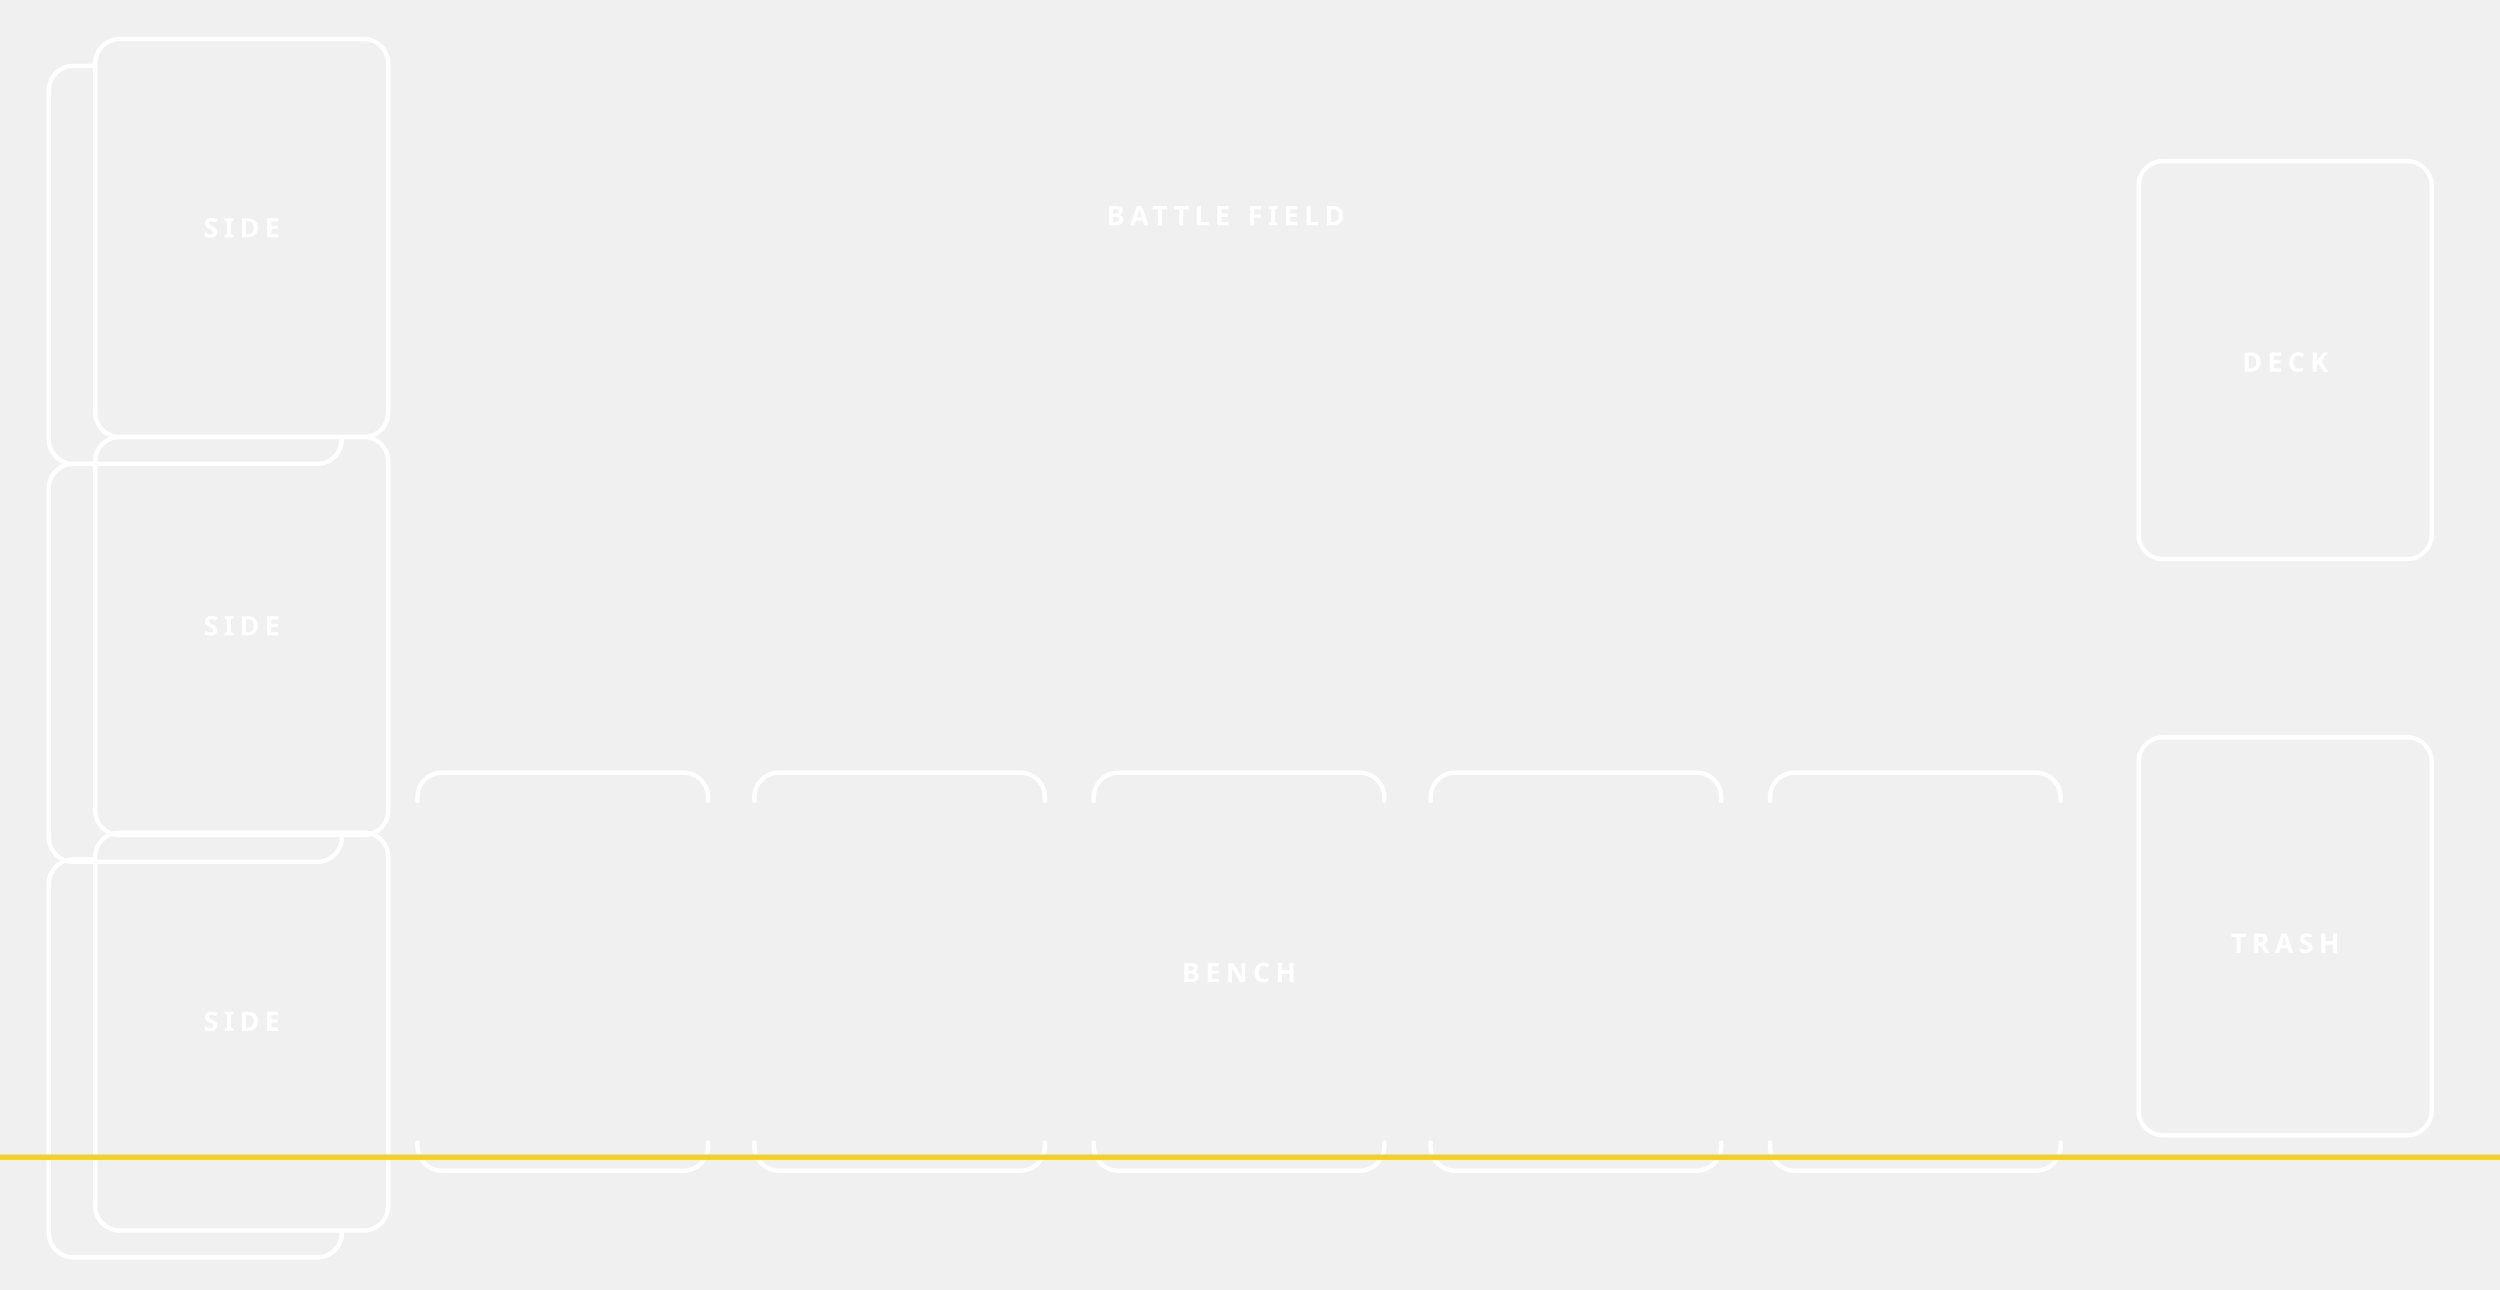
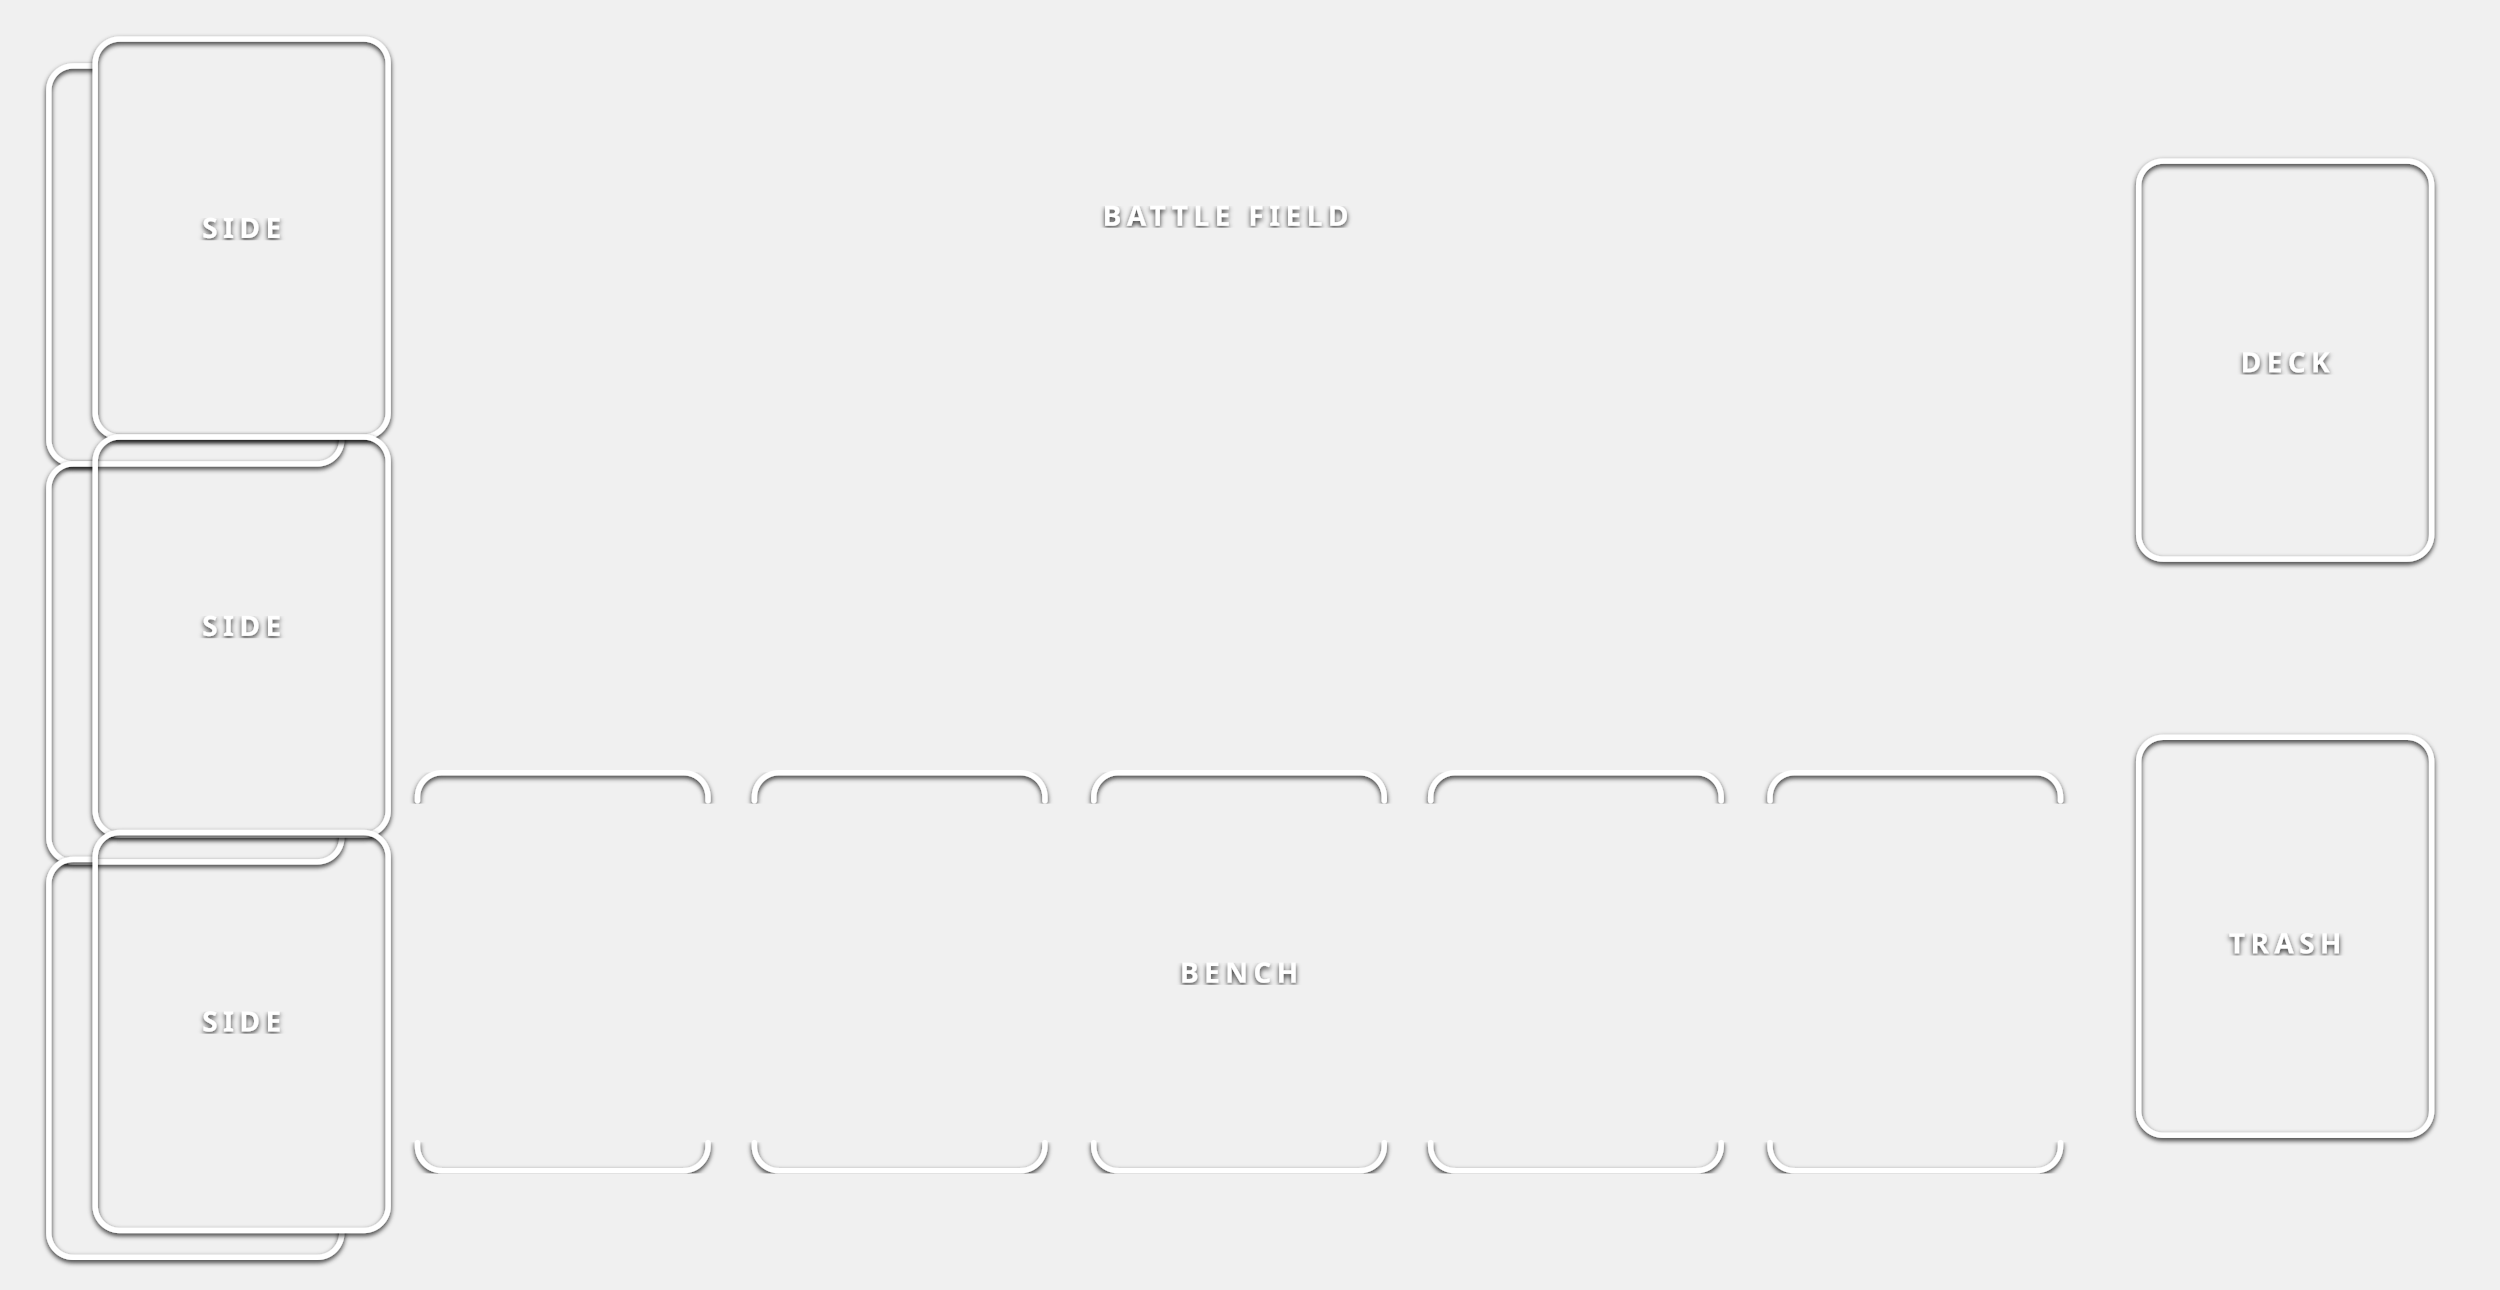
- <svg xmlns="http://www.w3.org/2000/svg" viewBox="0 0 1024 528" width="1024" height="528">
+ <svg xmlns="http://www.w3.org/2000/svg" viewBox="0 0 1024 528" shape-rendering="geometricPrecision" text-rendering="geometricPrecision">
  <defs>
+     <filter id="zone-shadow" x="-10%" y="-10%" width="120%" height="120%">
+       <feDropShadow dx="0" dy="0" stdDeviation="0.8" flood-color="#000000" flood-opacity="0.95" />
+       <feDropShadow dx="0" dy="1" stdDeviation="1" flood-color="#000000" flood-opacity="0.85" />
+     </filter>
    <style>
      .zone-stroke {
        fill: none;
        stroke: #FFFFFF;
-         stroke-width: 1.8;
+         stroke-width: 2.2;
        stroke-linecap: round;
        stroke-linejoin: round;
+         filter: url(#zone-shadow);
      }
      .zone-text {
        fill: #FFFFFF;
        font-family: 'Futura', 'Trebuchet MS', 'Century Gothic', 'Montserrat', 'Arial Black', sans-serif;
-         font-weight: 700;
-         font-size: 11px;
+         font-weight: 800;
+         font-size: 11.5px;
        letter-spacing: 2.2px;
        text-anchor: middle;
        dominant-baseline: central;
+         filter: url(#zone-shadow);
      }
      .yellow-line {
        stroke: #F7D117;
-         stroke-width: 2.2;
+         stroke-width: 2.4;
        fill: none;
+         filter: url(#zone-shadow);
      }
    </style>
    <clipPath id="clip-back-card-1">
      <path d="M 0 0 L 1024 0 L 1024 528 L 0 528 Z M 39 16 H 159 V 179 H 39 Z" clip-rule="evenodd" />
    </clipPath>
    <clipPath id="clip-back-card-2">
      <path d="M 0 0 L 1024 0 L 1024 528 L 0 528 Z M 39 179 H 159 V 341 H 39 Z" clip-rule="evenodd" />
    </clipPath>
    <clipPath id="clip-back-card-3">
      <path d="M 0 0 L 1024 0 L 1024 528 L 0 528 Z M 39 341 H 159 V 504 H 39 Z" clip-rule="evenodd" />
    </clipPath>
  </defs>
  <g id="prize-cards">
    <g id="prize-back-cards">
      <rect x="20" y="27" width="120" height="163" rx="10" ry="10" class="zone-stroke" clip-path="url(#clip-back-card-1)" />
      <rect x="20" y="190" width="120" height="163" rx="10" ry="10" class="zone-stroke" clip-path="url(#clip-back-card-2)" />
      <rect x="20" y="352" width="120" height="163" rx="10" ry="10" class="zone-stroke" clip-path="url(#clip-back-card-3)" />
    </g>
    <g id="prize-front-cards">
      <rect x="39" y="16" width="120" height="163" rx="10" ry="10" class="zone-stroke" />
      <text x="99" y="93" class="zone-text">SIDE</text>
      <rect x="39" y="179" width="120" height="163" rx="10" ry="10" class="zone-stroke" />
      <text x="99" y="256" class="zone-text">SIDE</text>
      <rect x="39" y="341" width="120" height="163" rx="10" ry="10" class="zone-stroke" />
      <text x="99" y="418" class="zone-text">SIDE</text>
    </g>
  </g>
  <g id="bench-zone">
    <g id="bench-slot-1">
      <path d="M 171 328 L 171 326.5 A 10 10 0 0 1 181 316.5 L 280 316.5 A 10 10 0 0 1 290 326.5 L 290 328" class="zone-stroke" />
      <path d="M 171 468 L 171 469.5 A 10 10 0 0 0 181 479.5 L 280 479.5 A 10 10 0 0 0 290 469.5 L 290 468" class="zone-stroke" />
    </g>
    <g id="bench-slot-2">
      <path d="M 309 328 L 309 326.5 A 10 10 0 0 1 319 316.5 L 418 316.5 A 10 10 0 0 1 428 326.5 L 428 328" class="zone-stroke" />
      <path d="M 309 468 L 309 469.5 A 10 10 0 0 0 319 479.5 L 418 479.5 A 10 10 0 0 0 428 469.5 L 428 468" class="zone-stroke" />
    </g>
    <g id="bench-slot-3">
      <path d="M 448 328 L 448 326.5 A 10 10 0 0 1 458 316.5 L 557 316.5 A 10 10 0 0 1 567 326.5 L 567 328" class="zone-stroke" />
      <path d="M 448 468 L 448 469.5 A 10 10 0 0 0 458 479.5 L 557 479.5 A 10 10 0 0 0 567 469.5 L 567 468" class="zone-stroke" />
    </g>
    <g id="bench-slot-4">
      <path d="M 586 328 L 586 326.5 A 10 10 0 0 1 596 316.5 L 695 316.5 A 10 10 0 0 1 705 326.5 L 705 328" class="zone-stroke" />
      <path d="M 586 468 L 586 469.5 A 10 10 0 0 0 596 479.5 L 695 479.5 A 10 10 0 0 0 705 469.5 L 705 468" class="zone-stroke" />
    </g>
    <g id="bench-slot-5">
      <path d="M 725 328 L 725 326.5 A 10 10 0 0 1 735 316.5 L 834 316.5 A 10 10 0 0 1 844 326.5 L 844 328" class="zone-stroke" />
      <path d="M 725 468 L 725 469.5 A 10 10 0 0 0 735 479.5 L 834 479.5 A 10 10 0 0 0 844 469.5 L 844 468" class="zone-stroke" />
    </g>
    <text x="507.5" y="398" class="zone-text">BENCH</text>
  </g>
  <g id="deck-zone">
    <rect x="876" y="66" width="120" height="163" rx="10" ry="10" class="zone-stroke" />
    <text x="936" y="148" class="zone-text">DECK</text>
  </g>
  <g id="trash-zone">
    <rect x="876" y="302" width="120" height="163" rx="10" ry="10" class="zone-stroke" />
    <text x="936" y="386" class="zone-text">TRASH</text>
  </g>
  <g id="battlefield-zone">
    <text x="502" y="88" class="zone-text">BATTLE FIELD</text>
  </g>
  <g id="bottom-bar">
    <line x1="0" y1="474" x2="1024" y2="474" class="yellow-line" />
  </g>
</svg>
